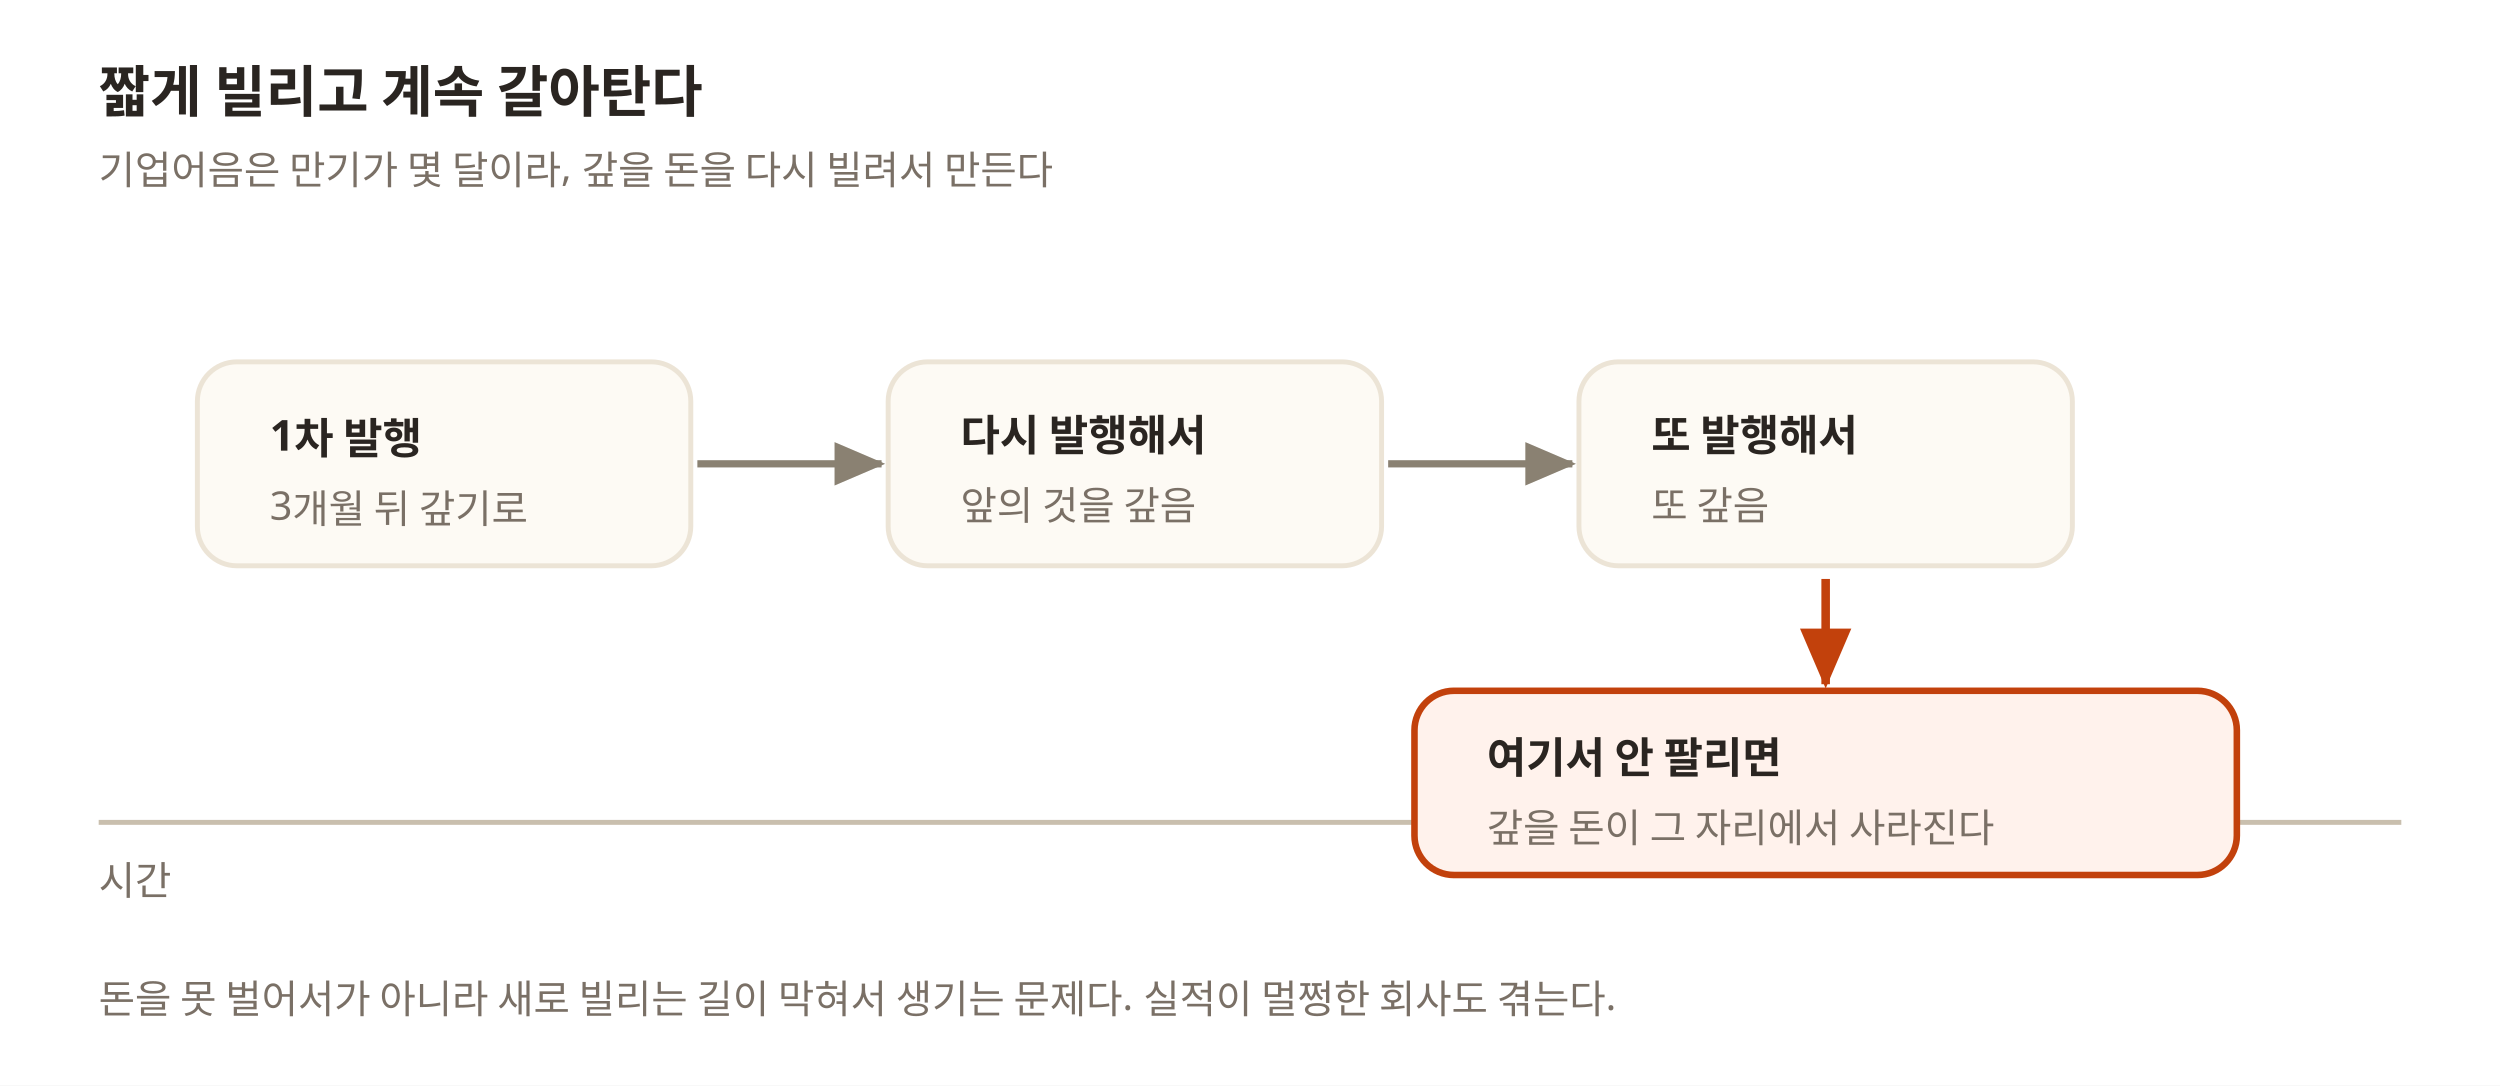
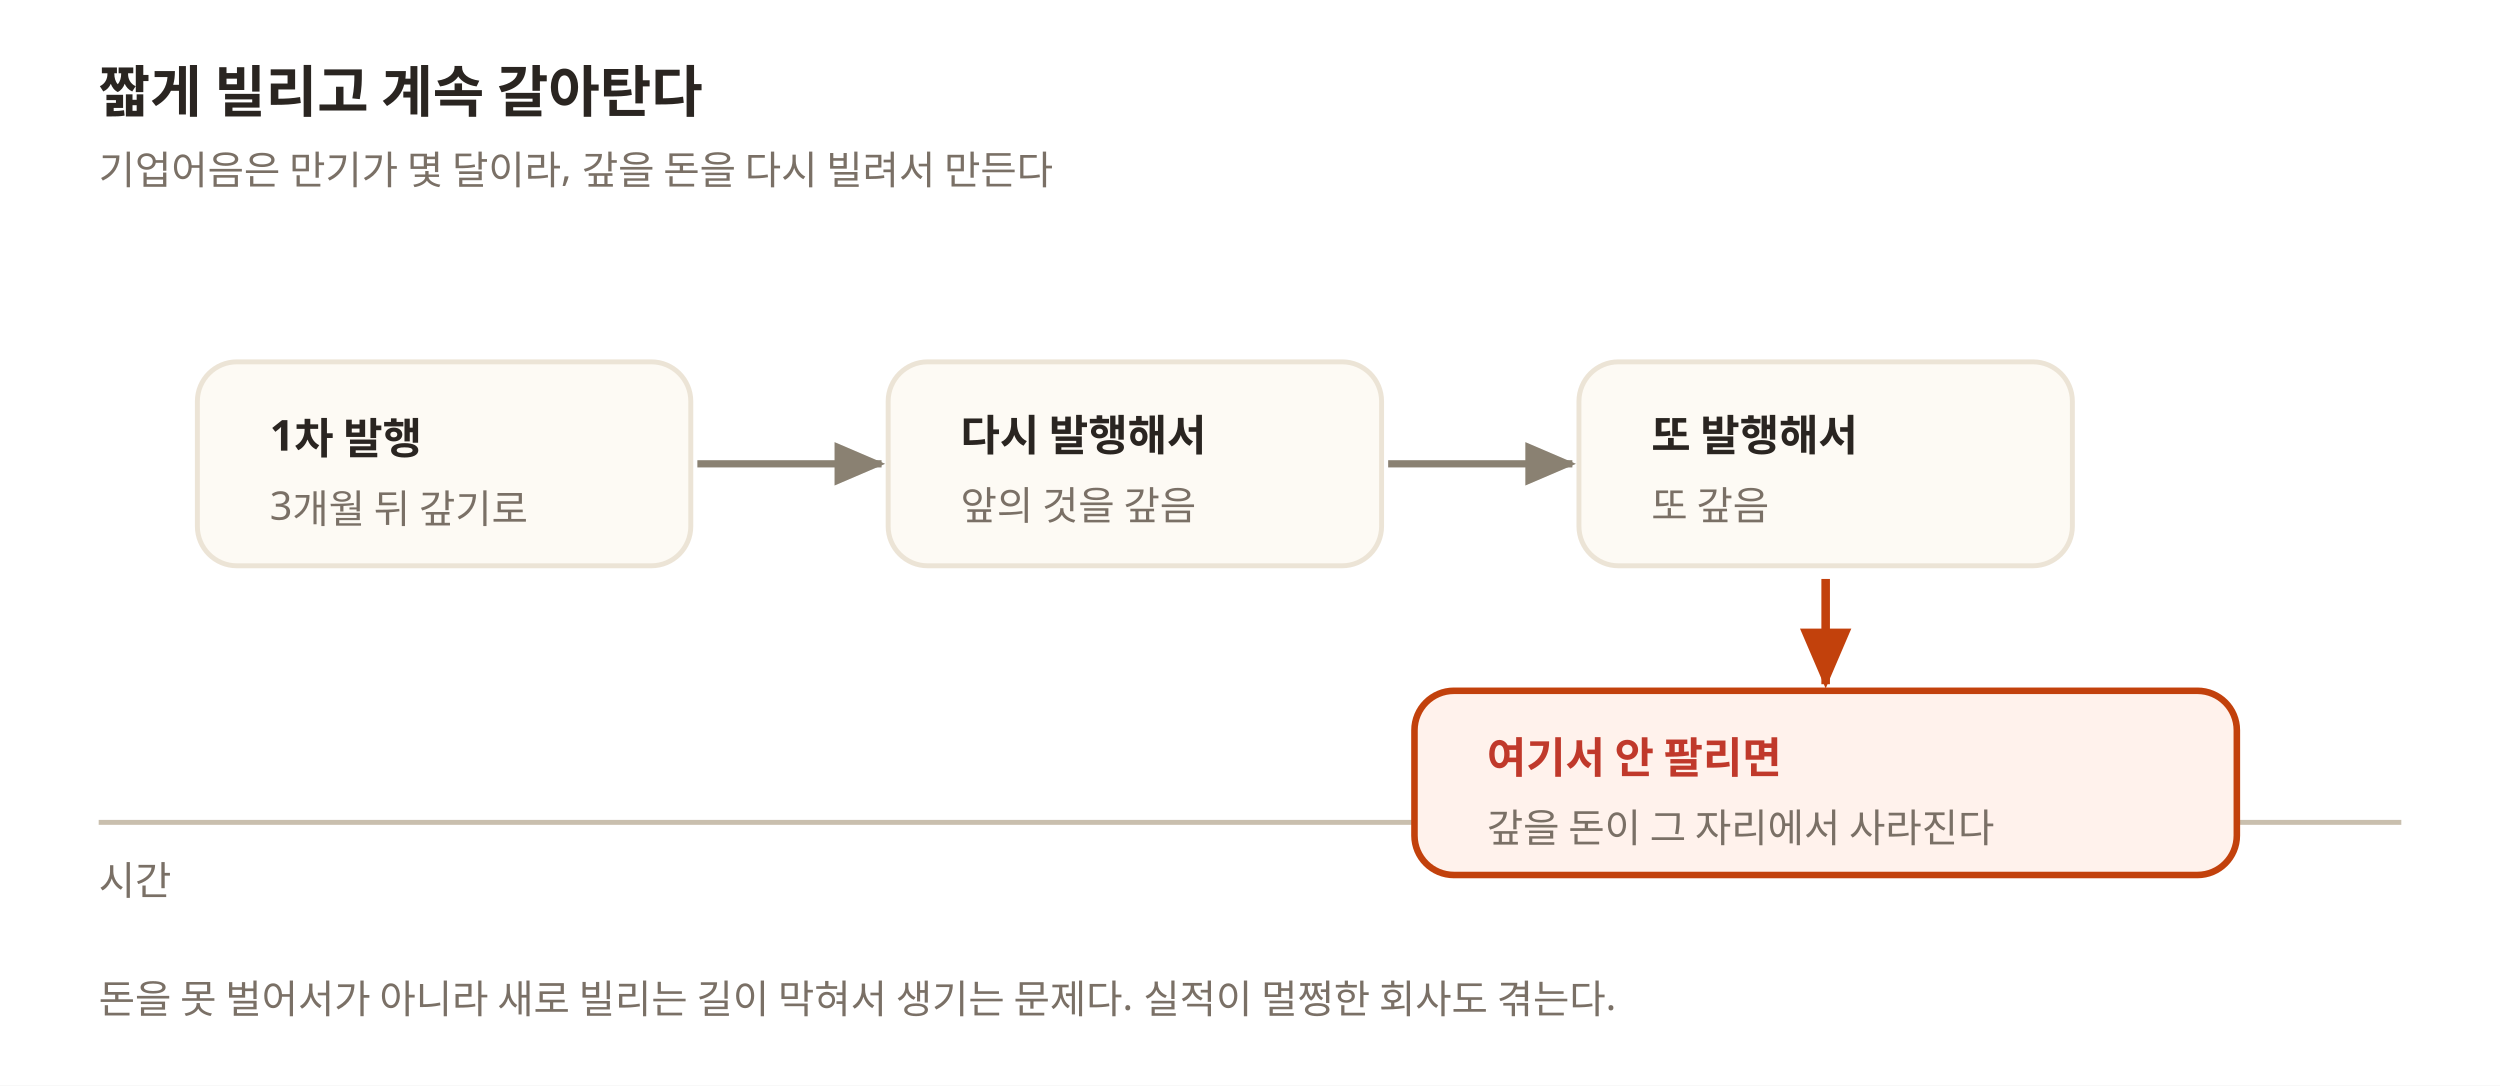
<svg xmlns="http://www.w3.org/2000/svg" viewBox="0 0 760 330" role="img" aria-label="기업어음은 만기가 짧아 몇 달마다 새로 발행해 갚는 일을 반복하는데, 시장이 얼어붙어 새로 발행이 안 되면 그 자리에서 자금이 막히는 구조를 나타낸 도식">
  <rect width="760" height="330" fill="#ffffff" />
  <style>
    text{font-family:'Pretendard',system-ui,sans-serif;fill:#2a2521}
    .title{font-size:17px;font-weight:700}
    .note{font-size:12px;fill:#7a7066}
    .box{fill:#fdfaf4;stroke:#ece4d6;stroke-width:1.5}
    .bad{fill:#fff2ec;stroke:#c2410c;stroke-width:2}
    .lbl{font-size:13px;font-weight:700}
    .arr{stroke:#8a8172;stroke-width:2.2;fill:none;marker-end:url(#a1)}
    .arrx{stroke:#c2410c;stroke-width:2.6;fill:none;marker-end:url(#a2)}
    .axis{stroke:#c9bfae;stroke-width:1.5}
  </style>
  <defs>
    <marker id="a1" markerWidth="9" markerHeight="9" refX="6.5" refY="3" orient="auto">
      <path d="M0 0 L7 3 L0 6 Z" fill="#8a8172" />
    </marker>
    <marker id="a2" markerWidth="9" markerHeight="9" refX="6.5" refY="3" orient="auto">
      <path d="M0 0 L7 3 L0 6 Z" fill="#c2410c" />
    </marker>
  </defs>
  <text class="title" x="30" y="34">짧게 빌리고 계속 갈아탄다</text>
  <text class="note" x="30" y="56">기업어음은 만기가 몇 달이라, 갚을 돈을 다시 빌려서 만든다</text>
  <line class="axis" x1="30" y1="250" x2="730" y2="250" />
  <text class="note" x="30" y="272">시간</text>
  <rect class="box" x="60" y="110" width="150" height="62" rx="12" />
  <text class="lbl" x="82" y="137">1차 발행</text>
  <text class="note" x="82" y="158">3개월 뒤 갚기로</text>
  <path class="arr" d="M212 141 H268" />
  <rect class="box" x="270" y="110" width="150" height="62" rx="12" />
  <text class="lbl" x="292" y="137">다시 발행해서</text>
  <text class="note" x="292" y="158">앞의 것을 갚음</text>
  <path class="arr" d="M422 141 H478" />
  <rect class="box" x="480" y="110" width="150" height="62" rx="12" />
  <text class="lbl" x="502" y="137">또 발행해서</text>
  <text class="note" x="502" y="158">또 갚음</text>
  <path class="arrx" d="M555 176 V208" />
  <rect class="bad" x="430" y="210" width="250" height="56" rx="12" />
-   <text class="lbl" x="452" y="235" fill="#c0392b">여기서 안 팔리면</text>
+   <text class="lbl" x="452" y="235" style="fill:#c0392b">여기서 안 팔리면</text>
  <text class="note" x="452" y="256">갚을 돈이 그 자리에서 사라진다</text>
  <text class="note" x="30" y="308">돈을 못 벌어서가 아니라 새로 빌리는 길이 막혀서 생기는 문제다. 실적이 멀쩡한 회사도 겪는다.</text>
</svg>
